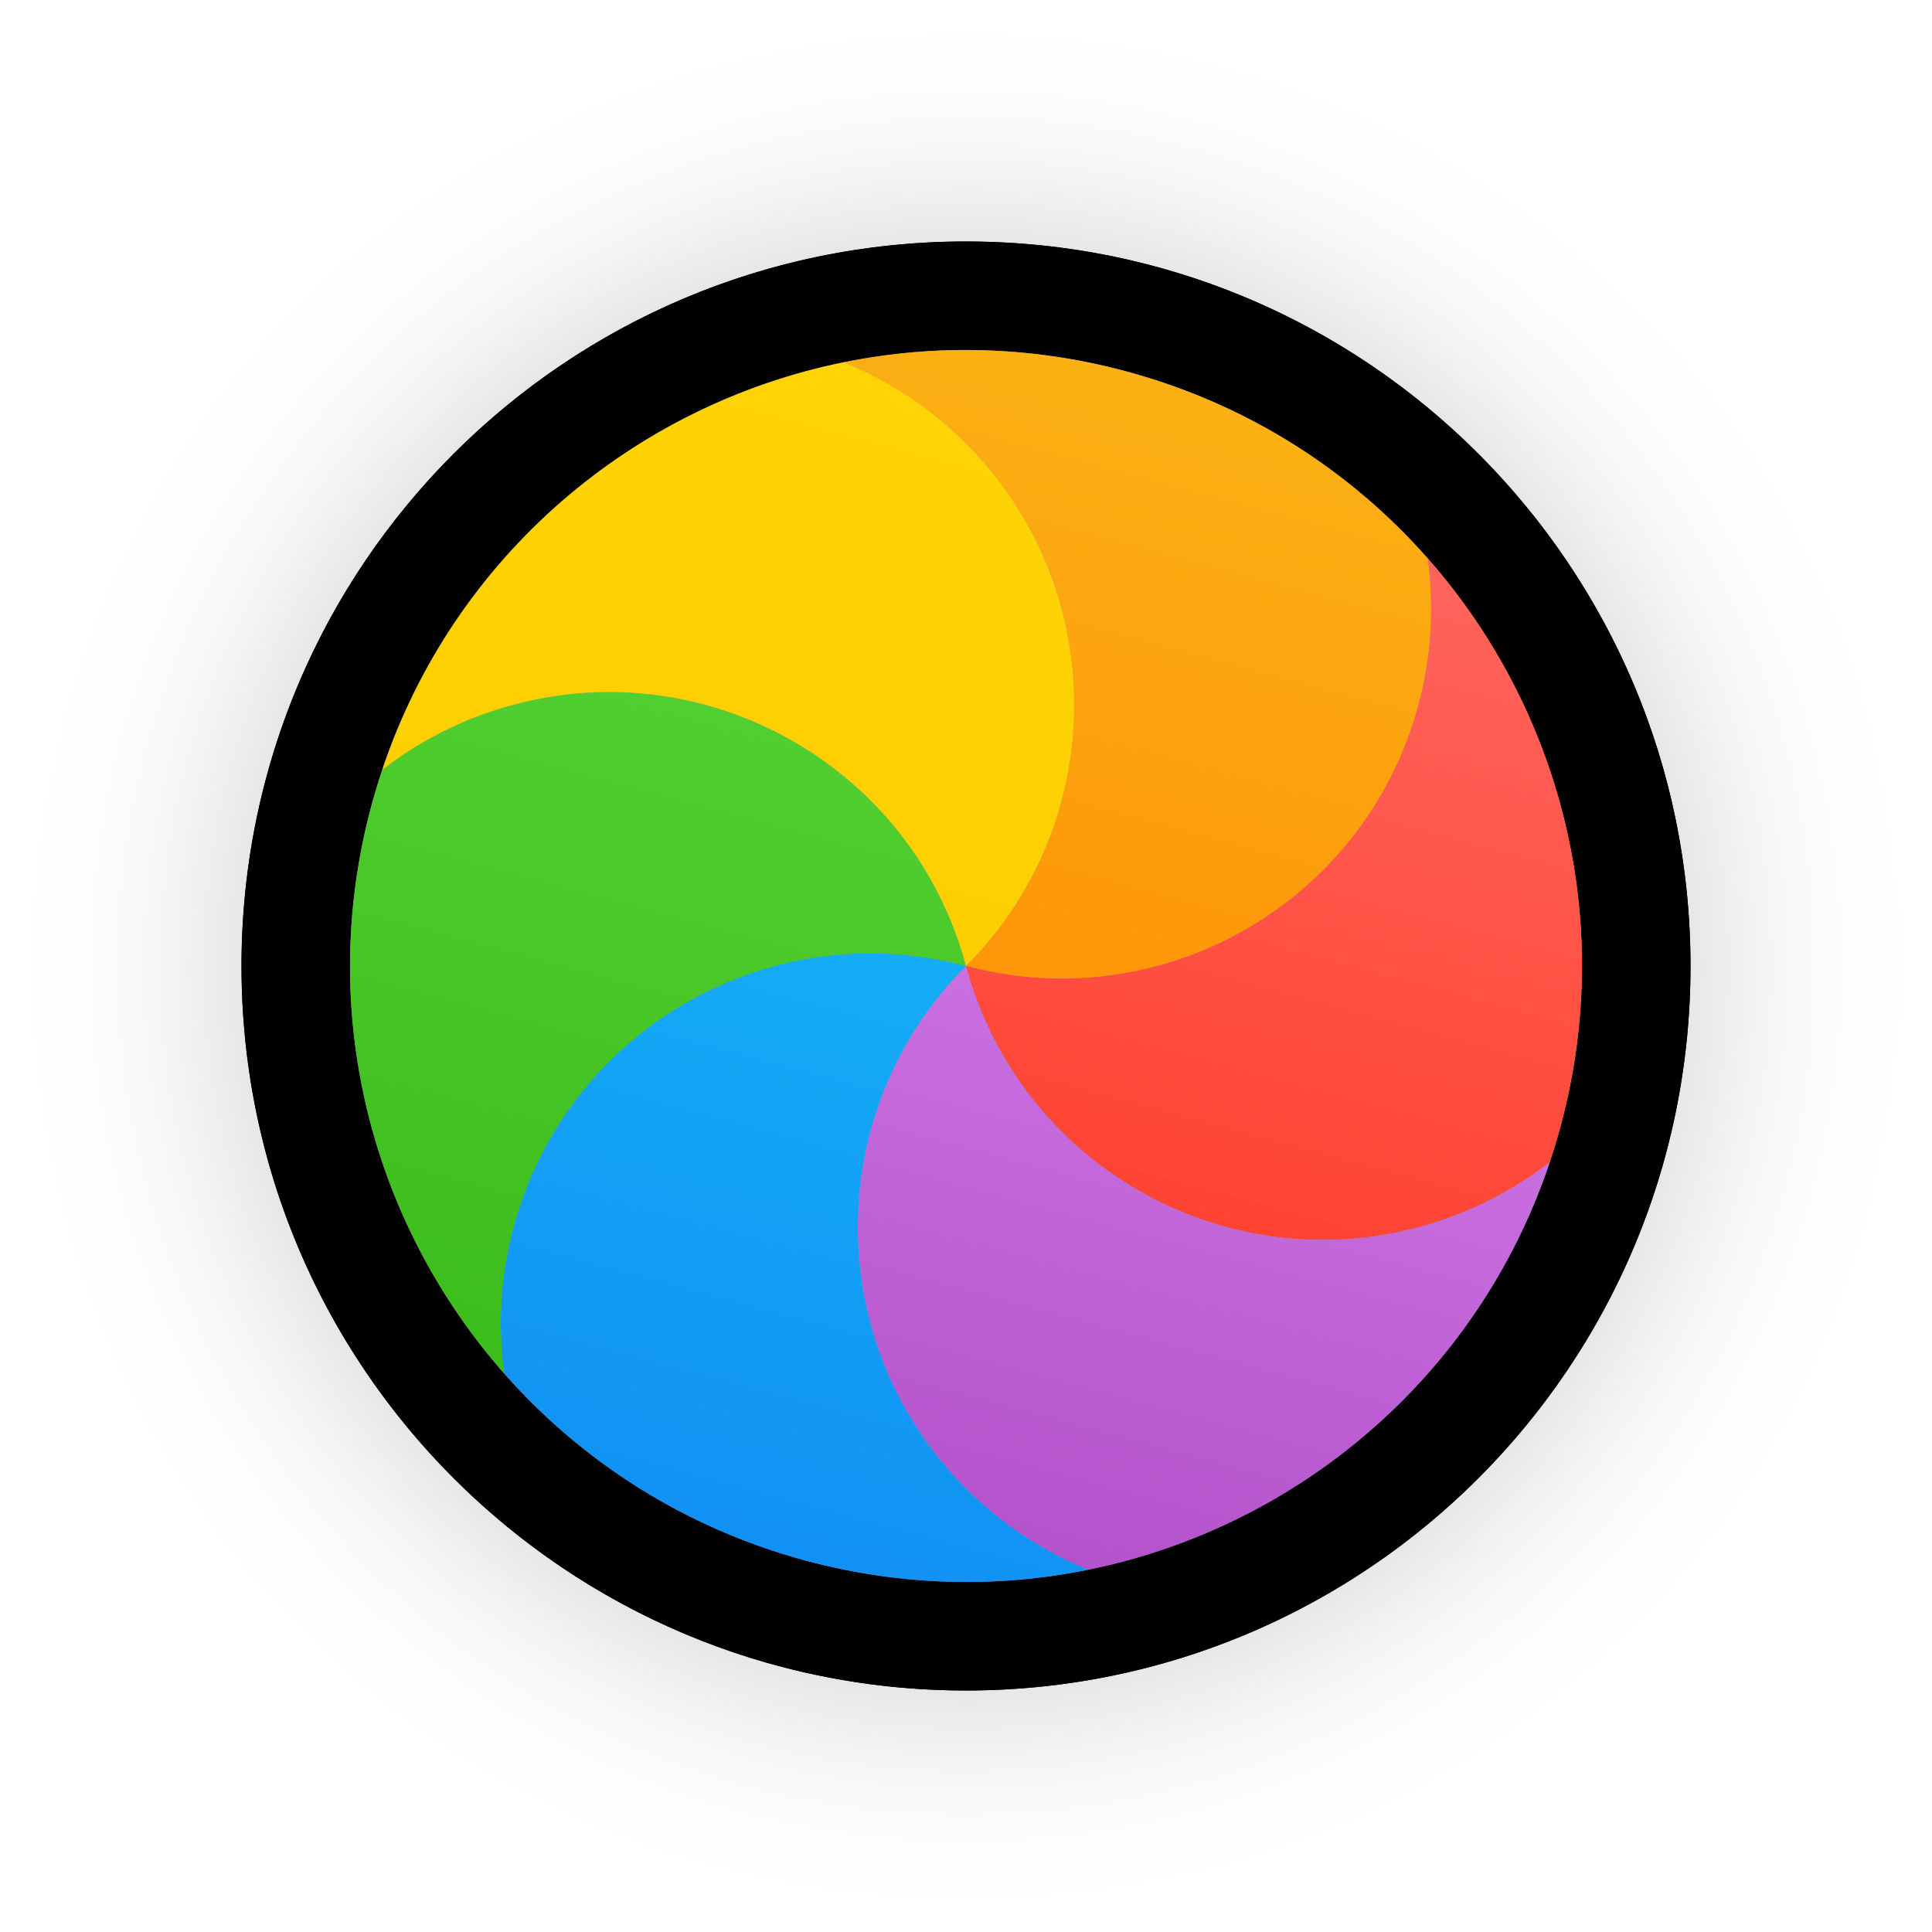
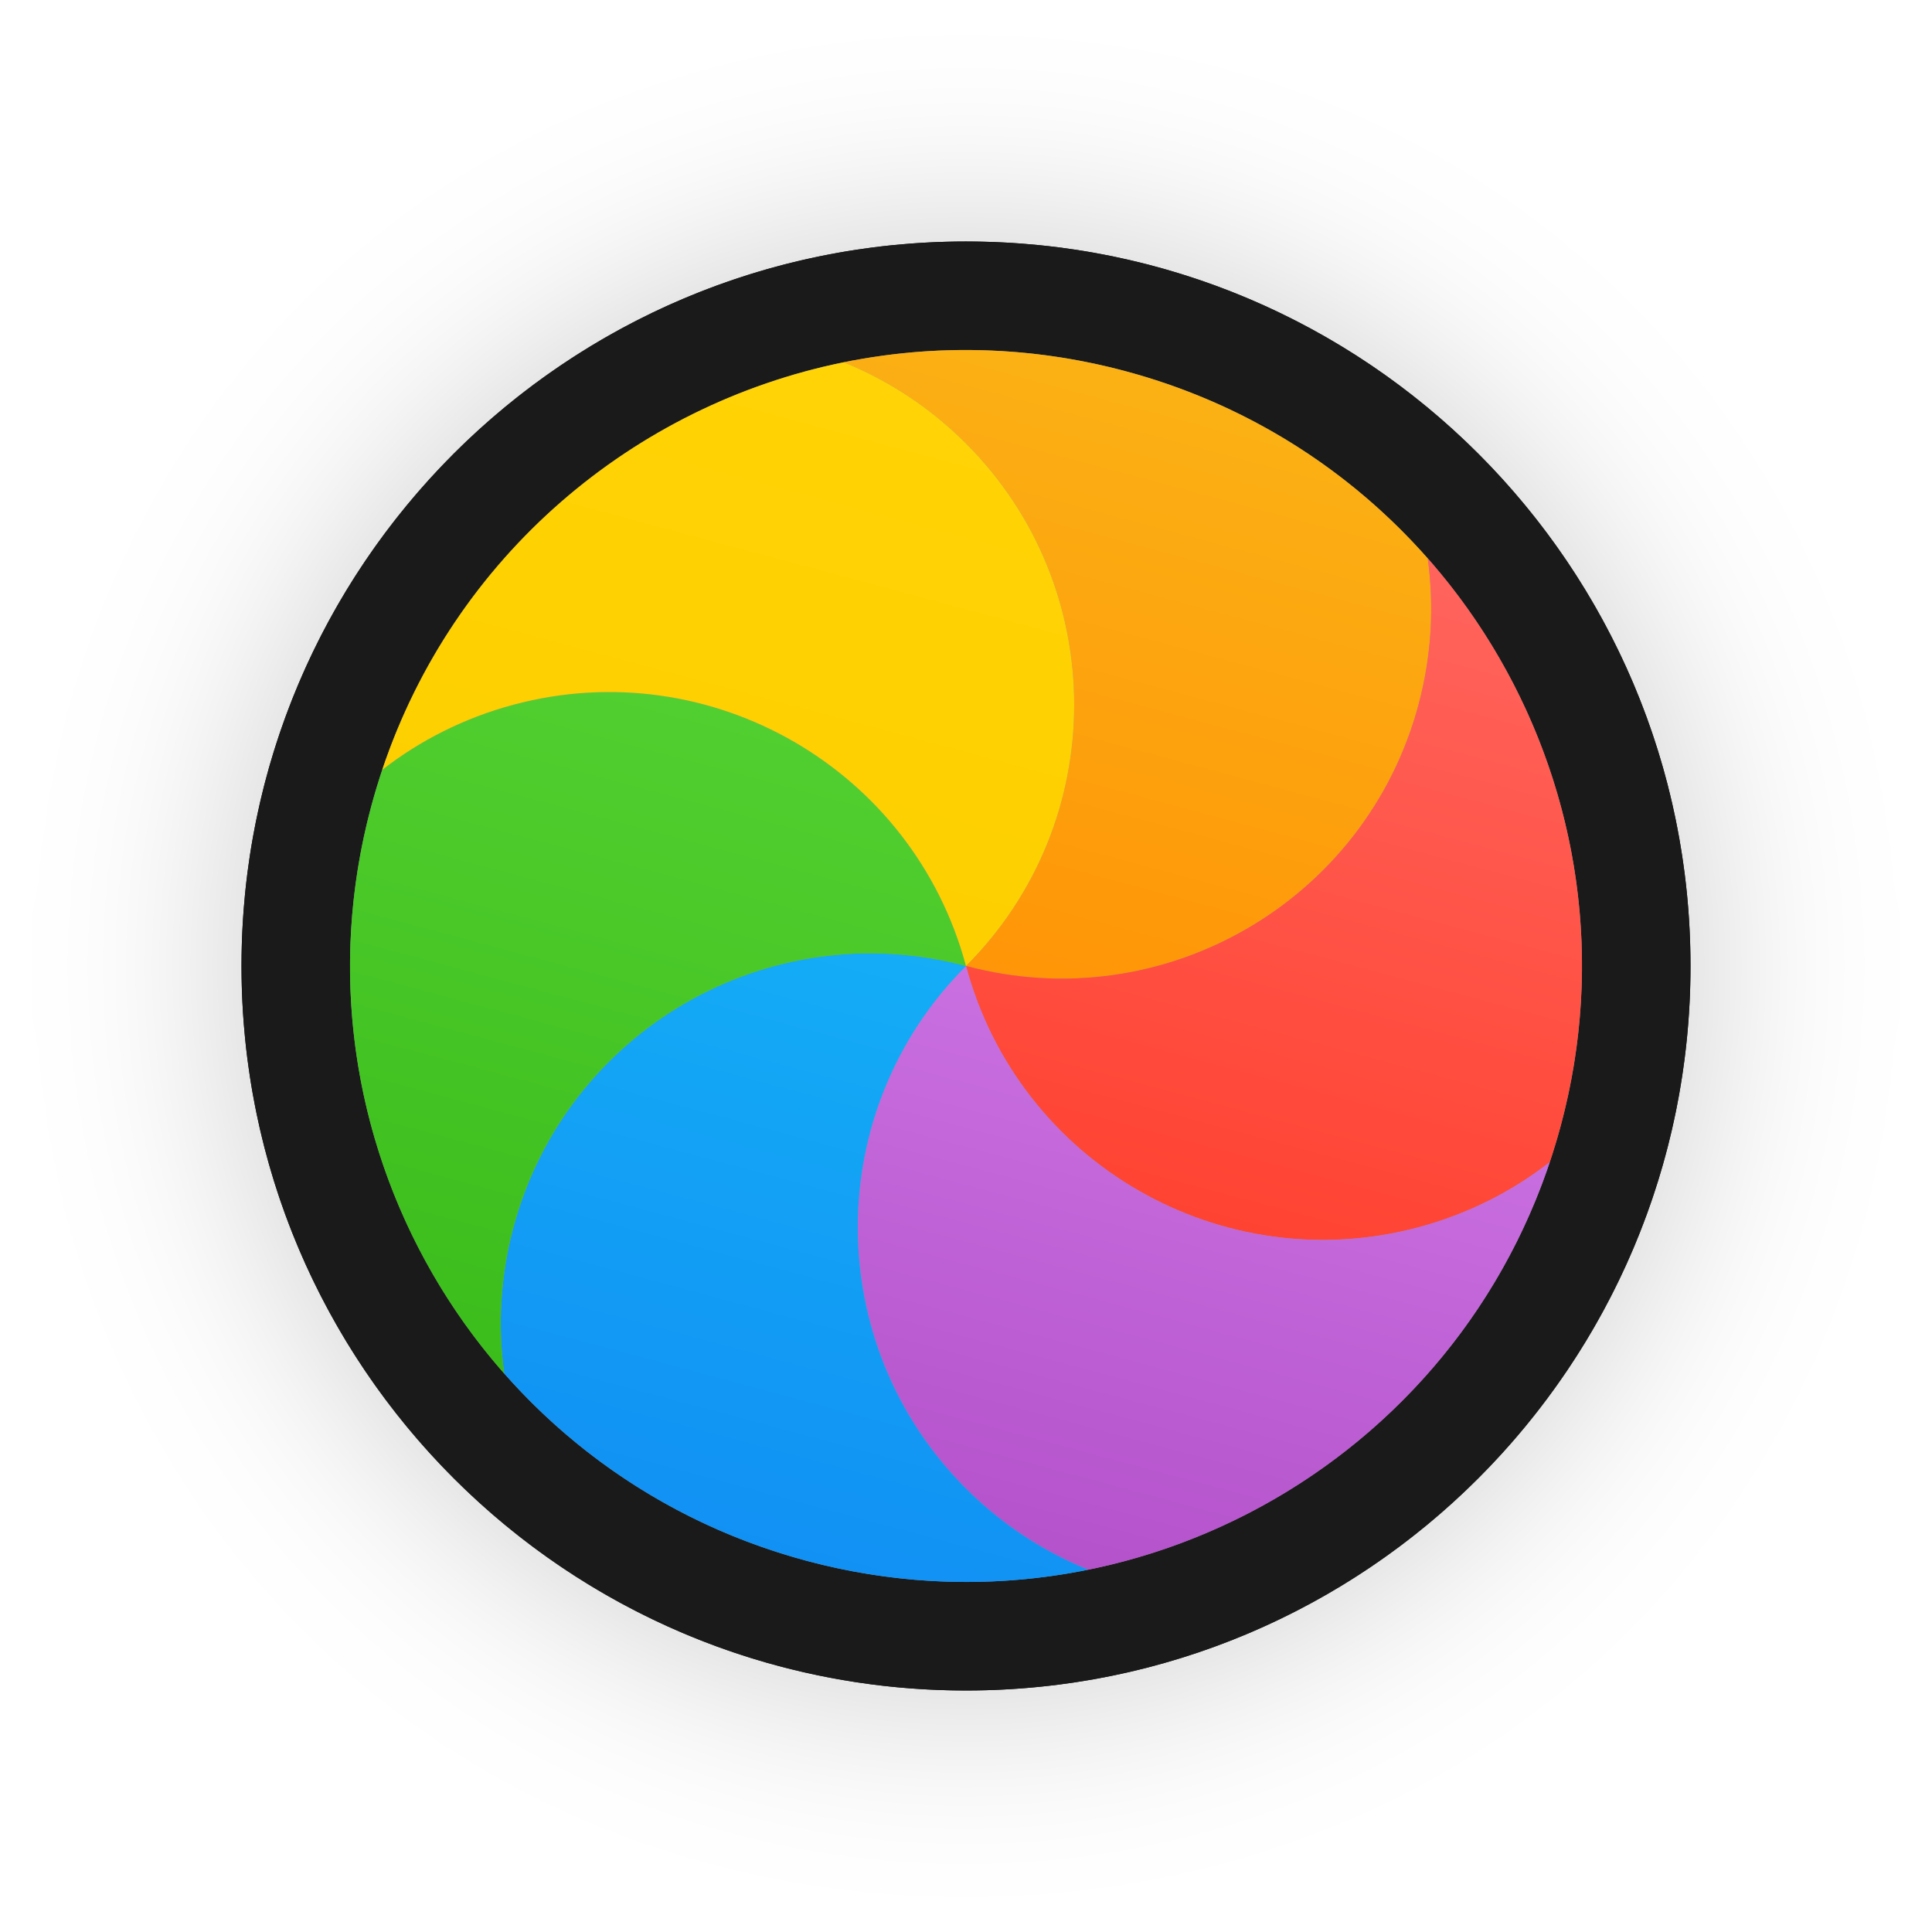
<svg xmlns="http://www.w3.org/2000/svg" height="24" viewBox="0 0 24 24" width="24">
  <filter id="a" color-interpolation-filters="sRGB" height="1.336" width="1.336" x="-.168" y="-.168">
    <feGaussianBlur stdDeviation="1.54" />
  </filter>
  <linearGradient id="b" gradientTransform="matrix(1.028313 0 0 .9836115 -1.5249 .32507)" gradientUnits="userSpaceOnUse" x1="17.871" x2="17.871" y1="7.669" y2="17.893">
    <stop offset="0" stop-color="#fbb114" />
    <stop offset="1" stop-color="#ff9508" />
  </linearGradient>
  <linearGradient id="c" gradientTransform="matrix(.944652 0 0 1.070723 -1.5249 .32507)" gradientUnits="userSpaceOnUse" x1="23.954" x2="23.954" y1="8.61" y2="19.256">
    <stop offset="0" stop-color="#ff645d" />
    <stop offset="1" stop-color="#ff4332" />
  </linearGradient>
  <linearGradient id="d" gradientTransform="matrix(1.103708 0 0 .9164209 -1.5249 .32507)" gradientUnits="userSpaceOnUse" x1="20.127" x2="20.127" y1="19.205" y2="29.033">
    <stop offset="0" stop-color="#ca70e1" />
    <stop offset="1" stop-color="#b452cb" />
  </linearGradient>
  <linearGradient id="e" gradientTransform="matrix(1.028313 0 0 .9836116 -1.5249 .32507)" gradientUnits="userSpaceOnUse" x1="16.36" x2="16.36" y1="17.893" y2="28.118">
    <stop offset="0" stop-color="#14adf6" />
    <stop offset="1" stop-color="#1191f4" />
  </linearGradient>
  <linearGradient id="f" gradientTransform="matrix(.944652 0 0 1.070723 -1.5249 .32507)" gradientUnits="userSpaceOnUse" x1="13.308" x2="13.308" y1="13.619" y2="24.265">
    <stop offset="0" stop-color="#52cf30" />
    <stop offset="1" stop-color="#3bbd1c" />
  </linearGradient>
  <linearGradient id="g" gradientTransform="matrix(1.103708 0 0 .9164209 -1.5249 .32507)" gradientUnits="userSpaceOnUse" x1="11.766" x2="11.766" y1="9.377" y2="19.205">
    <stop offset="0" stop-color="#ffd305" />
    <stop offset="1" stop-color="#fdcf01" />
  </linearGradient>
  <g fill-rule="evenodd">
    <g filter="url(#a)" opacity=".2" transform="matrix(.8181815 0 0 .8181815 -283.3005 -654.2592)">
      <circle cx="360.923" cy="814.317" r="11" />
      <path d="m367.005 805.15c.333.789.518 1.656.518 2.567 0 3.645-2.955 6.6-6.6 6.6 1.823-3.157.741-7.193-2.416-9.016-.789-.456-1.633-.73-2.484-.835 1.475-.735 3.139-1.149 4.9-1.149 2.249 0 4.34.675 6.082 1.833z" />
      <path d="m371.902 815.002c-.516.683-1.175 1.276-1.963 1.731-3.157 1.823-7.193.741-9.016-2.416 3.645 0 6.6-2.955 6.6-6.6 0-.91-.184-1.778-.518-2.567 2.964 1.971 4.918 5.341 4.918 9.167 0 .23-.007.459-.021.685z" />
      <path d="m365.823 824.168c-.851-.106-1.695-.38-2.484-.835-3.157-1.823-4.238-5.859-2.416-9.016 1.823 3.157 5.859 4.238 9.016 2.416.788-.455 1.447-1.048 1.963-1.731-.247 4.022-2.656 7.46-6.079 9.166z" />
      <path d="m354.841 823.484c-.333-.789-.518-1.656-.518-2.567 0-3.645 2.955-6.6 6.6-6.6-1.823 3.157-.741 7.193 2.416 9.016.789.456 1.633.73 2.484.835-1.475.735-3.139 1.149-4.9 1.149-2.249 0-4.34-.675-6.082-1.833z" />
      <path d="m349.944 813.632c.516-.683 1.175-1.276 1.963-1.731 3.157-1.823 7.193-.741 9.016 2.416-3.645 0-6.6 2.955-6.6 6.6 0 .91.184 1.778.518 2.567-2.964-1.971-4.918-5.341-4.918-9.167 0-.23.007-.459.021-.685z" />
      <path d="m356.023 804.466c.851.106 1.695.38 2.484.835 3.157 1.823 4.238 5.859 2.416 9.016-1.823-3.157-5.859-4.238-9.016-2.416-.788.455-1.447 1.048-1.963 1.731.247-4.022 2.656-7.46 6.079-9.166z" />
    </g>
-     <g transform="matrix(.8181815 0 0 .8181815 -283.3005 -654.2592)">
+     <g fill="#1a1a1a" transform="matrix(.8181815 0 0 .8181815 -283.3005 -654.2592)">
      <circle cx="360.923" cy="814.317" r="11" />
      <path d="m367.005 805.15c.333.789.518 1.656.518 2.567 0 3.645-2.955 6.6-6.6 6.6 1.823-3.157.741-7.193-2.416-9.016-.789-.456-1.633-.73-2.484-.835 1.475-.735 3.139-1.149 4.9-1.149 2.249 0 4.34.675 6.082 1.833z" />
      <path d="m371.902 815.002c-.516.683-1.175 1.276-1.963 1.731-3.157 1.823-7.193.741-9.016-2.416 3.645 0 6.6-2.955 6.6-6.6 0-.91-.184-1.778-.518-2.567 2.964 1.971 4.918 5.341 4.918 9.167 0 .23-.007.459-.021.685z" />
      <path d="m365.823 824.168c-.851-.106-1.695-.38-2.484-.835-3.157-1.823-4.238-5.859-2.416-9.016 1.823 3.157 5.859 4.238 9.016 2.416.788-.455 1.447-1.048 1.963-1.731-.247 4.022-2.656 7.46-6.079 9.166z" />
      <path d="m354.841 823.484c-.333-.789-.518-1.656-.518-2.567 0-3.645 2.955-6.6 6.6-6.6-1.823 3.157-.741 7.193 2.416 9.016.789.456 1.633.73 2.484.835-1.475.735-3.139 1.149-4.9 1.149-2.249 0-4.34-.675-6.082-1.833z" />
      <path d="m349.944 813.632c.516-.683 1.175-1.276 1.963-1.731 3.157-1.823 7.193-.741 9.016 2.416-3.645 0-6.6 2.955-6.6 6.6 0 .91.184 1.778.518 2.567-2.964-1.971-4.918-5.341-4.918-9.167 0-.23.007-.459.021-.685z" />
      <path d="m356.023 804.466c.851.106 1.695.38 2.484.835 3.157 1.823 4.238 5.859 2.416 9.016-1.823-3.157-5.859-4.238-9.016-2.416-.788.455-1.447 1.048-1.963 1.731.247-4.022 2.656-7.46 6.079-9.166z" />
    </g>
    <g transform="matrix(1.738666 .4658743 -.4658743 1.738666 -5.477972 -22.00014)">
      <circle cx="14.268" cy="15.732" fill="#959595" r="4.25" stroke-width=".423" />
      <g transform="matrix(.4225851 0 0 .4225851 7.474854 8.157344)">
        <path d="m21.636 9.544c.305.721.473 1.514.473 2.347 0 3.333-2.702 6.034-6.034 6.034 1.666-2.886.677-6.577-2.209-8.243-.722-.417-1.493-.667-2.271-.764 1.349-.672 2.87-1.05 4.48-1.05 2.056 0 3.968.617 5.561 1.676z" fill="url(#b)" />
        <path d="m26.113 18.551c-.472.624-1.074 1.166-1.795 1.582-2.886 1.666-6.577.677-8.243-2.209 3.333 0 6.034-2.702 6.034-6.034 0-.832-.169-1.625-.473-2.347 2.71 1.802 4.496 4.883 4.496 8.381 0 .21-.007.419-.019.626z" fill="url(#c)" />
        <path d="m20.555 26.932c-.778-.097-1.55-.347-2.271-.764-2.886-1.666-3.875-5.357-2.209-8.243 1.666 2.886 5.357 3.875 8.243 2.209.72-.416 1.323-.958 1.795-1.582-.226 3.678-2.428 6.821-5.558 8.38z" fill="url(#d)" />
        <path d="m10.514 26.306c-.305-.721-.473-1.514-.473-2.347 0-3.333 2.702-6.034 6.034-6.034-1.666 2.886-.677 6.577 2.209 8.243.722.417 1.493.667 2.271.764-1.349.672-2.87 1.05-4.48 1.05-2.056 0-3.968-.617-5.561-1.676z" fill="url(#e)" />
        <path d="m6.037 17.299c.472-.624 1.074-1.166 1.795-1.582 2.886-1.666 6.577-.677 8.243 2.209-3.333 0-6.034 2.702-6.034 6.034 0 .832.169 1.625.473 2.347-2.71-1.802-4.496-4.883-4.496-8.381 0-.21.007-.419.019-.626z" fill="url(#f)" />
        <path d="m11.595 8.918c.778.097 1.55.347 2.271.764 2.886 1.666 3.875 5.357 2.209 8.243-1.666-2.886-5.357-3.875-8.243-2.209-.72.416-1.323.958-1.795 1.582.226-3.678 2.428-6.821 5.558-8.38z" fill="url(#g)" />
      </g>
    </g>
  </g>
</svg>
